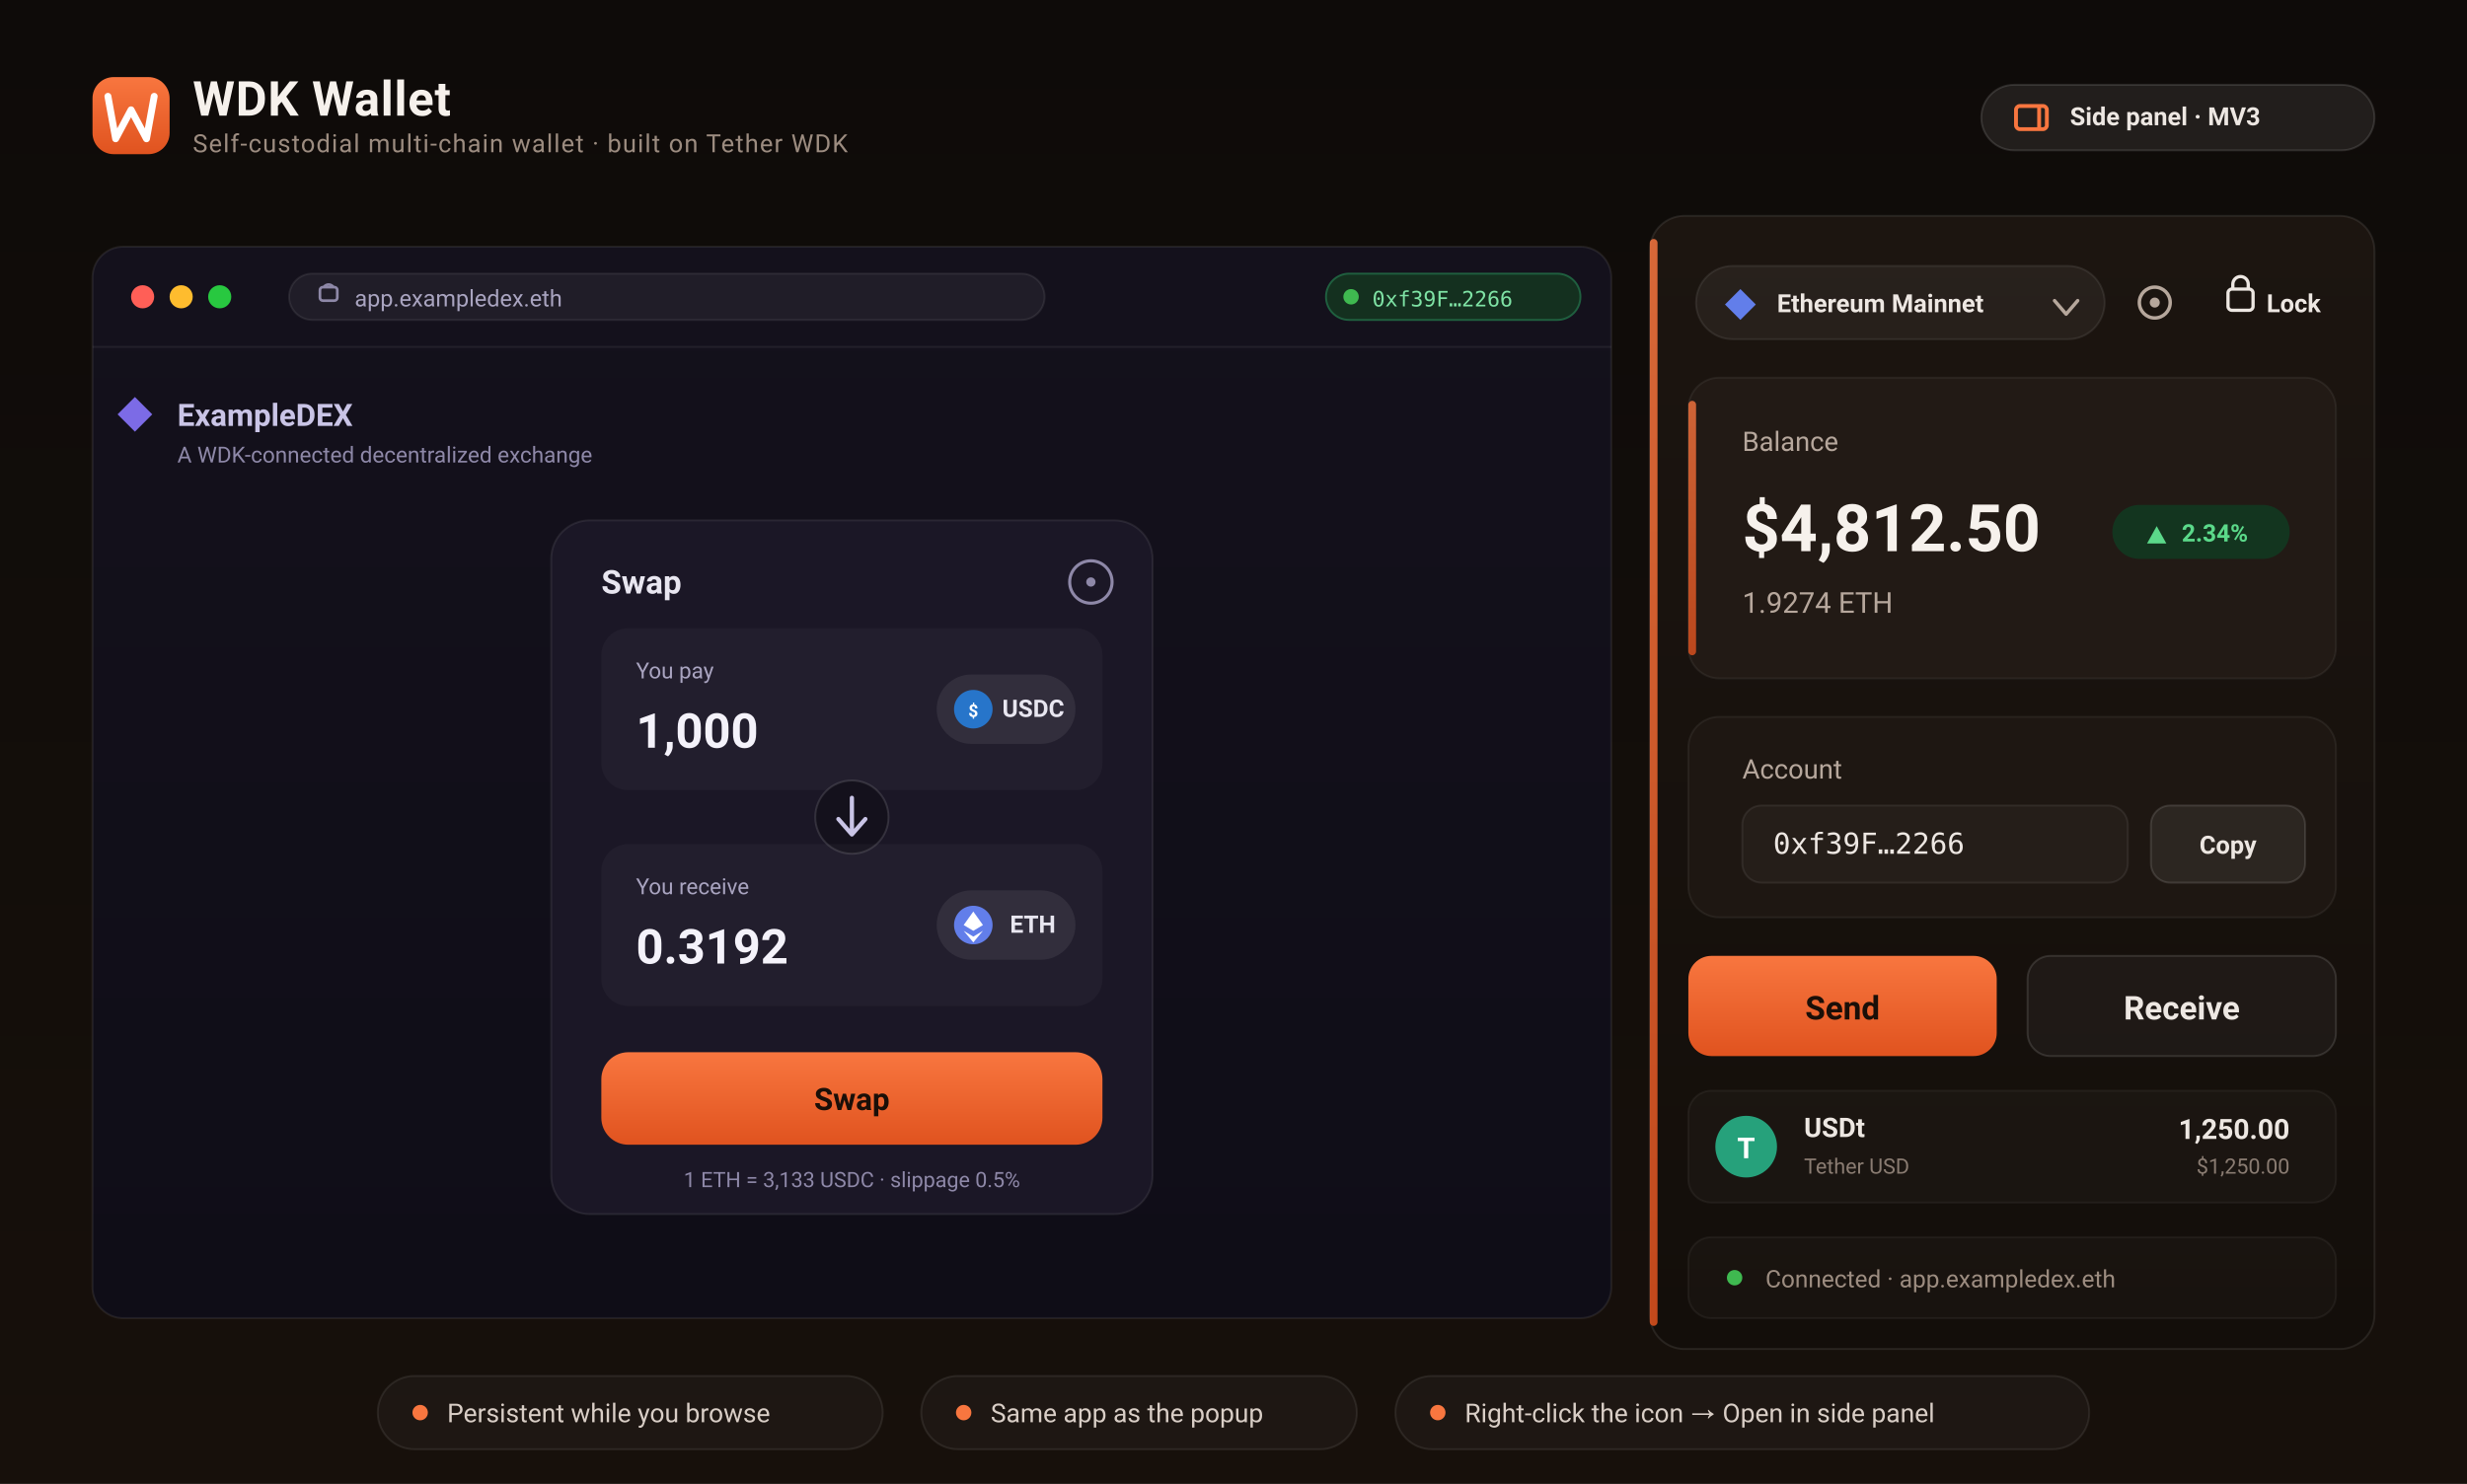
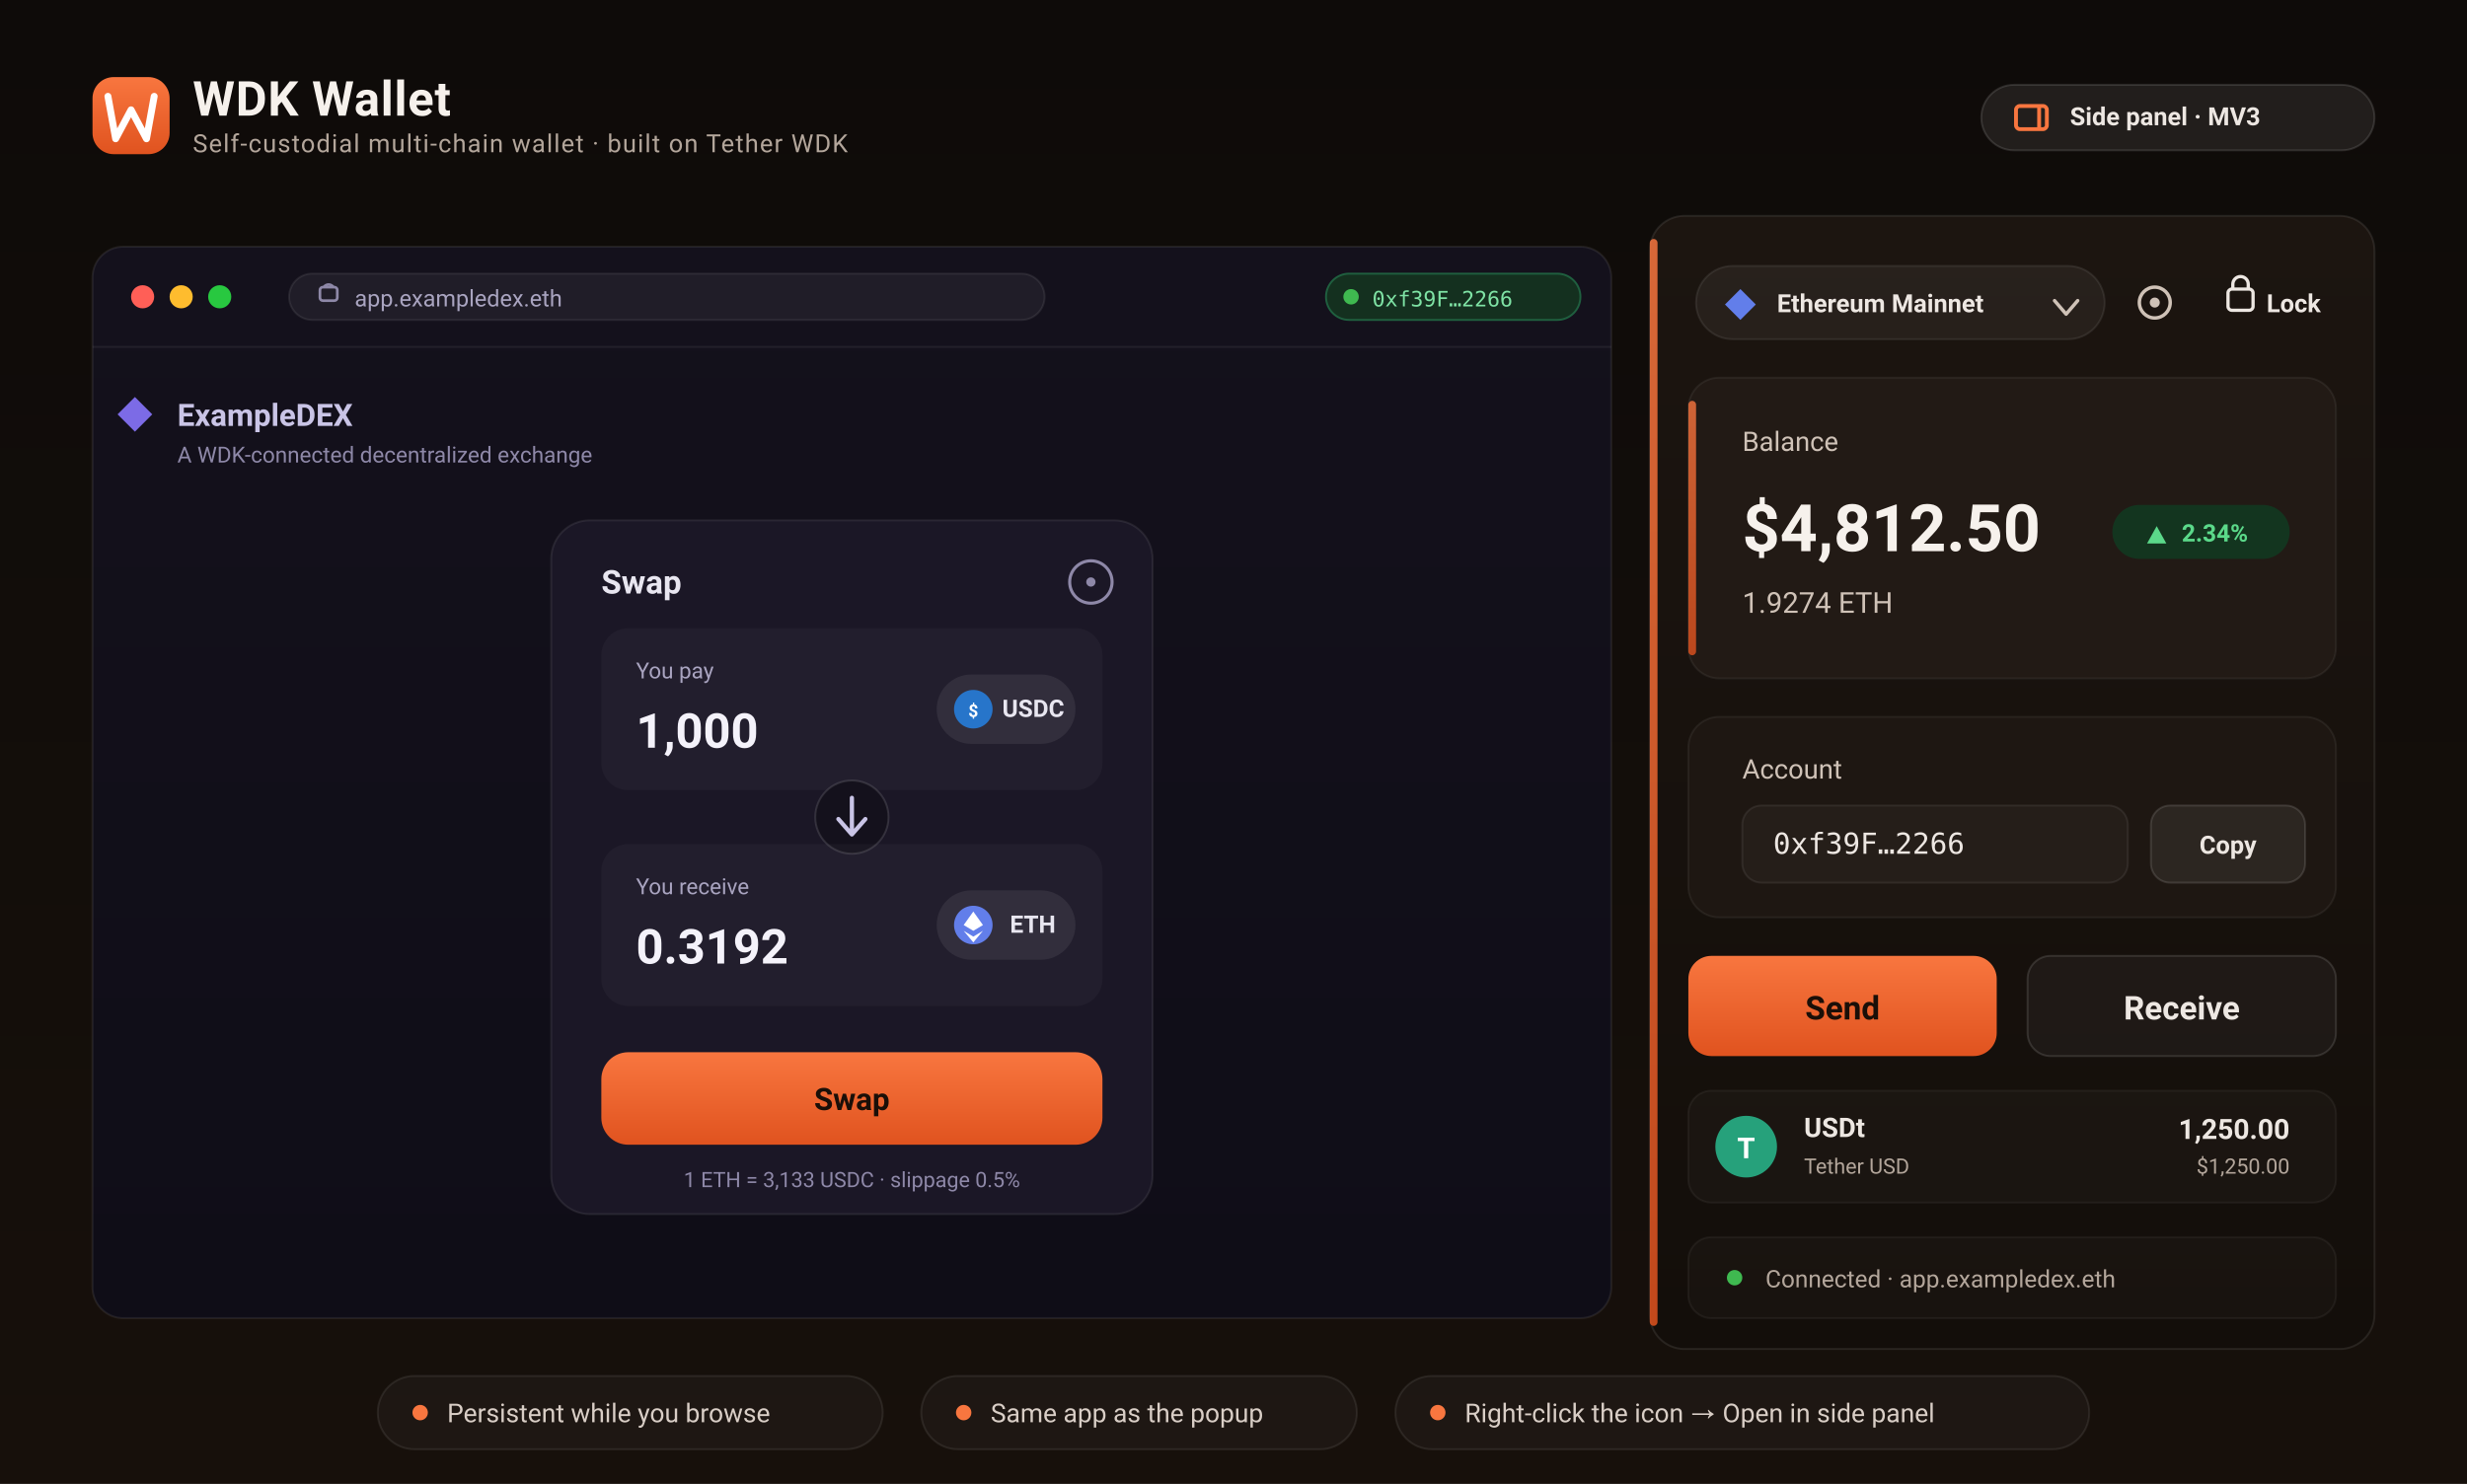
<svg xmlns="http://www.w3.org/2000/svg" viewBox="0 0 1280 770" width="1280" height="770" font-family="-apple-system, BlinkMacSystemFont, 'Segoe UI', Roboto, Helvetica, Arial, sans-serif" role="img" aria-label="WDK Wallet running as a Chrome side panel docked beside a dApp">
  <defs>
    <linearGradient id="gBg" x1="0" y1="0" x2="0" y2="1">
      <stop offset="0" stop-color="#0e0b09" />
      <stop offset="1" stop-color="#17100b" />
    </linearGradient>
    <linearGradient id="gPanel" x1="0" y1="0" x2="0" y2="1">
      <stop offset="0" stop-color="#1c1510" />
      <stop offset="1" stop-color="#130e0a" />
    </linearGradient>
    <linearGradient id="gBrowser" x1="0" y1="0" x2="0" y2="1">
      <stop offset="0" stop-color="#14111c" />
      <stop offset="1" stop-color="#0f0d17" />
    </linearGradient>
    <linearGradient id="gOrange" x1="0" y1="0" x2="0" y2="1">
      <stop offset="0" stop-color="#F8763F" />
      <stop offset="1" stop-color="#E0531F" />
    </linearGradient>
  </defs>
  <rect x="0" y="0" width="1280" height="770" fill="url(#gBg)" />
  <g>
    <rect x="48" y="40" width="40" height="40" rx="11" fill="url(#gOrange)" />
    <polyline points="56,50 60,72 68,57 76,72 80,50" fill="none" stroke="#fff" stroke-width="3.6" stroke-linejoin="round" stroke-linecap="round" />
    <text x="100" y="60" font-size="25" font-weight="700" fill="#F6F1EC" letter-spacing="0.4">WDK Wallet</text>
-     <text x="100" y="79" font-size="13" fill="#9C8C80" letter-spacing="0.6">Self-custodial multi-chain wallet · built on Tether WDK</text>
+     <text x="100" y="79" font-size="13" fill="#B3A69B" letter-spacing="0.6">Self-custodial multi-chain wallet · built on Tether WDK</text>
    <rect x="1028" y="44" width="204" height="34" rx="17" fill="#ffffff14" stroke="#ffffff1f" />
    <rect x="1046" y="55" width="16" height="12" rx="2" fill="none" stroke="#F8763F" stroke-width="2" />
    <line x1="1058" y1="55" x2="1058" y2="67" stroke="#F8763F" stroke-width="2" />
    <text x="1074" y="65" font-size="13" font-weight="600" fill="#EDE7E2">Side panel · MV3</text>
  </g>
  <g>
    <rect x="48" y="128" width="788" height="556" rx="16" fill="url(#gBrowser)" stroke="#ffffff14" />
    <circle cx="74" cy="154" r="6" fill="#ff5f57" />
    <circle cx="94" cy="154" r="6" fill="#febc2e" />
    <circle cx="114" cy="154" r="6" fill="#28c840" />
    <rect x="150" y="142" width="392" height="24" rx="12" fill="#ffffff0d" stroke="#ffffff14" />
    <rect x="166" y="149" width="9" height="7" rx="1.5" fill="none" stroke="#8E88A8" stroke-width="1.4" />
    <path d="M168 149 a3 3 0 0 1 5 0" fill="none" stroke="#8E88A8" stroke-width="1.4" />
    <text x="184" y="159" font-size="12" fill="#A9A4C0">app.exampledex.eth</text>
    <rect x="688" y="142" width="132" height="24" rx="12" fill="#14301f" stroke="#1f5f3f" />
    <circle cx="701" cy="154" r="4" fill="#3FB950" />
    <text x="712" y="159" font-size="11" fill="#7EE2A4" font-family="ui-monospace, 'SF Mono', Menlo, monospace">0xf39F…2266</text>
    <line x1="48" y1="180" x2="836" y2="180" stroke="#ffffff10" />
    <path d="M70 206 l9 9 -9 9 -9 -9 z" fill="#7C6BE6" />
    <text x="92" y="221" font-size="16" font-weight="700" fill="#C9C4E6">ExampleDEX</text>
    <text x="92" y="240" font-size="11.5" fill="#8E88A8">A WDK-connected decentralized exchange</text>
    <rect x="286" y="270" width="312" height="360" rx="20" fill="#1b1726" stroke="#ffffff14" />
    <text x="312" y="308" font-size="17" font-weight="700" fill="#E8E6F0">Swap</text>
    <circle cx="566" cy="302" r="11" fill="none" stroke="#8E88A8" stroke-width="1.6" />
    <circle cx="566" cy="302" r="2.4" fill="#8E88A8" />
    <rect x="312" y="326" width="260" height="84" rx="14" fill="#ffffff08" />
    <text x="330" y="352" font-size="11.5" fill="#A9A4C0">You pay</text>
    <text x="330" y="388" font-size="25" font-weight="700" fill="#F4F2FA">1,000</text>
    <rect x="486" y="350" width="72" height="36" rx="18" fill="#ffffff12" />
    <circle cx="505" cy="368" r="10" fill="#2775CA" />
    <text x="505" y="372" font-size="9" font-weight="700" fill="#fff" text-anchor="middle">$</text>
    <text x="520" y="372" font-size="12.5" font-weight="600" fill="#E8E6F0">USDC</text>
    <circle cx="442" cy="424" r="19" fill="#14111c" stroke="#ffffff1f" />
    <path d="M442 414 v18 M435 425 l7 8 7 -8" fill="none" stroke="#C9C4E6" stroke-width="2.2" stroke-linecap="round" stroke-linejoin="round" />
    <rect x="312" y="438" width="260" height="84" rx="14" fill="#ffffff08" />
    <text x="330" y="464" font-size="11.5" fill="#A9A4C0">You receive</text>
    <text x="330" y="500" font-size="25" font-weight="700" fill="#F4F2FA">0.3192</text>
    <rect x="486" y="462" width="72" height="36" rx="18" fill="#ffffff12" />
    <circle cx="505" cy="480" r="10" fill="#627EEA" />
    <path d="M505 473 l5 7 -5 3 -5 -3 z M505 489 l5 -6 -5 3 -5 -3 z" fill="#fff" />
    <text x="524" y="484" font-size="12.5" font-weight="600" fill="#E8E6F0">ETH</text>
    <rect x="312" y="546" width="260" height="48" rx="14" fill="url(#gOrange)" />
    <text x="442" y="576" font-size="16" font-weight="700" fill="#1a0f08" text-anchor="middle">Swap</text>
    <text x="442" y="616" font-size="11" fill="#8E88A8" text-anchor="middle">1 ETH = 3,133 USDC · slippage 0.5%</text>
  </g>
  <g>
    <rect x="856" y="112" width="376" height="588" rx="18" fill="url(#gPanel)" stroke="#ffffff16" />
    <rect x="856" y="124" width="4" height="564" rx="2" fill="url(#gOrange)" opacity="0.85" />
    <rect x="880" y="138" width="212" height="38" rx="19" fill="#ffffff0d" stroke="#ffffff14" />
    <path d="M903 150 l8 8 -8 8 -8 -8 z" fill="#627EEA" />
    <text x="922" y="162" font-size="13" font-weight="600" fill="#EDE7E2">Ethereum Mainnet</text>
-     <path d="M1066 156 l6 7 6 -7" fill="none" stroke="#B6A79C" stroke-width="1.8" stroke-linecap="round" stroke-linejoin="round" />
-     <circle cx="1118" cy="157" r="8" fill="none" stroke="#B6A79C" stroke-width="1.8" />
-     <circle cx="1118" cy="157" r="2.6" fill="#B6A79C" />
+     <path d="M1066 156 l6 7 6 -7" fill="none" stroke="#CFC2B7" stroke-width="1.8" stroke-linecap="round" stroke-linejoin="round" />
+     <circle cx="1118" cy="157" r="8" fill="none" stroke="#CFC2B7" stroke-width="1.8" />
+     <circle cx="1118" cy="157" r="2.6" fill="#CFC2B7" />
    <rect x="1156" y="150" width="13" height="11" rx="2" fill="none" stroke="#EDE7E2" stroke-width="1.7" />
    <path d="M1158.5 150 v-2.5 a4 4 0 0 1 8 0 v2.5" fill="none" stroke="#EDE7E2" stroke-width="1.7" />
    <text x="1176" y="162" font-size="13" font-weight="600" fill="#EDE7E2">Lock</text>
    <rect x="876" y="196" width="336" height="156" rx="16" fill="#221a15" stroke="#ffffff0f" />
    <rect x="876" y="208" width="4" height="132" rx="2" fill="url(#gOrange)" opacity="0.8" />
-     <text x="904" y="234" font-size="14" fill="#B6A79C">Balance</text>
+     <text x="904" y="234" font-size="14" fill="#CFC2B7">Balance</text>
    <text x="904" y="286" font-size="34" font-weight="700" fill="#F6F1EC">$4,812.50</text>
-     <text x="904" y="318" font-size="15" fill="#B6A79C">1.9274 ETH</text>
+     <text x="904" y="318" font-size="15" fill="#CFC2B7">1.9274 ETH</text>
    <rect x="1096" y="262" width="92" height="28" rx="14" fill="#13351f" />
    <path d="M1114 282 l5 -9 5 9 z" fill="#5BD98A" />
    <text x="1132" y="281" font-size="12.5" font-weight="600" fill="#5BD98A">2.34%</text>
    <rect x="876" y="372" width="336" height="104" rx="16" fill="#1e1712" stroke="#ffffff0f" />
-     <text x="904" y="404" font-size="14" fill="#B6A79C">Account</text>
+     <text x="904" y="404" font-size="14" fill="#CFC2B7">Account</text>
    <rect x="904" y="418" width="200" height="40" rx="10" fill="#ffffff08" stroke="#ffffff12" />
    <text x="920" y="443" font-size="15" fill="#EDE7E2" font-family="ui-monospace, 'SF Mono', Menlo, monospace">0xf39F…2266</text>
    <rect x="1116" y="418" width="80" height="40" rx="10" fill="#ffffff10" stroke="#ffffff1f" />
    <text x="1156" y="443" font-size="13" font-weight="600" fill="#EDE7E2" text-anchor="middle">Copy</text>
    <rect x="876" y="496" width="160" height="52" rx="12" fill="url(#gOrange)" />
    <text x="956" y="529" font-size="17" font-weight="700" fill="#1a0f08" text-anchor="middle">Send</text>
    <rect x="1052" y="496" width="160" height="52" rx="12" fill="#ffffff0a" stroke="#ffffff1f" />
    <text x="1132" y="529" font-size="17" font-weight="600" fill="#EDE7E2" text-anchor="middle">Receive</text>
    <rect x="876" y="566" width="336" height="58" rx="12" fill="#ffffff06" stroke="#ffffff0d" />
    <circle cx="906" cy="595" r="16" fill="#26A17B" />
    <text x="906" y="601" font-size="15" font-weight="700" fill="#fff" text-anchor="middle">T</text>
    <text x="936" y="590" font-size="14" font-weight="600" fill="#EDE7E2">USDt</text>
-     <text x="936" y="609" font-size="11" fill="#8A7C72">Tether USD</text>
+     <text x="936" y="609" font-size="11" fill="#B3A69B">Tether USD</text>
    <text x="1188" y="591" font-size="14.5" font-weight="600" fill="#EDE7E2" text-anchor="end">1,250.00</text>
-     <text x="1188" y="609" font-size="11" fill="#8A7C72" text-anchor="end">$1,250.00</text>
+     <text x="1188" y="609" font-size="11" fill="#B3A69B" text-anchor="end">$1,250.00</text>
    <rect x="876" y="642" width="336" height="42" rx="12" fill="#ffffff05" stroke="#ffffff0d" />
    <circle cx="900" cy="663" r="4" fill="#3FB950" />
-     <text x="916" y="668" font-size="12.5" fill="#9C8C80">Connected · app.exampledex.eth</text>
+     <text x="916" y="668" font-size="12.5" fill="#B3A69B">Connected · app.exampledex.eth</text>
  </g>
  <g>
    <rect x="196" y="714" width="262" height="38" rx="19" fill="#ffffff08" stroke="#ffffff14" />
    <circle cx="218" cy="733" r="4" fill="#F8763F" />
    <text x="232" y="738" font-size="13.5" fill="#D9CEC6">Persistent while you browse</text>
    <rect x="478" y="714" width="226" height="38" rx="19" fill="#ffffff08" stroke="#ffffff14" />
    <circle cx="500" cy="733" r="4" fill="#F8763F" />
    <text x="514" y="738" font-size="13.5" fill="#D9CEC6">Same app as the popup</text>
    <rect x="724" y="714" width="360" height="38" rx="19" fill="#ffffff08" stroke="#ffffff14" />
    <circle cx="746" cy="733" r="4" fill="#F8763F" />
    <text x="760" y="738" font-size="13.5" fill="#D9CEC6">Right-click the icon → Open in side panel</text>
  </g>
</svg>
